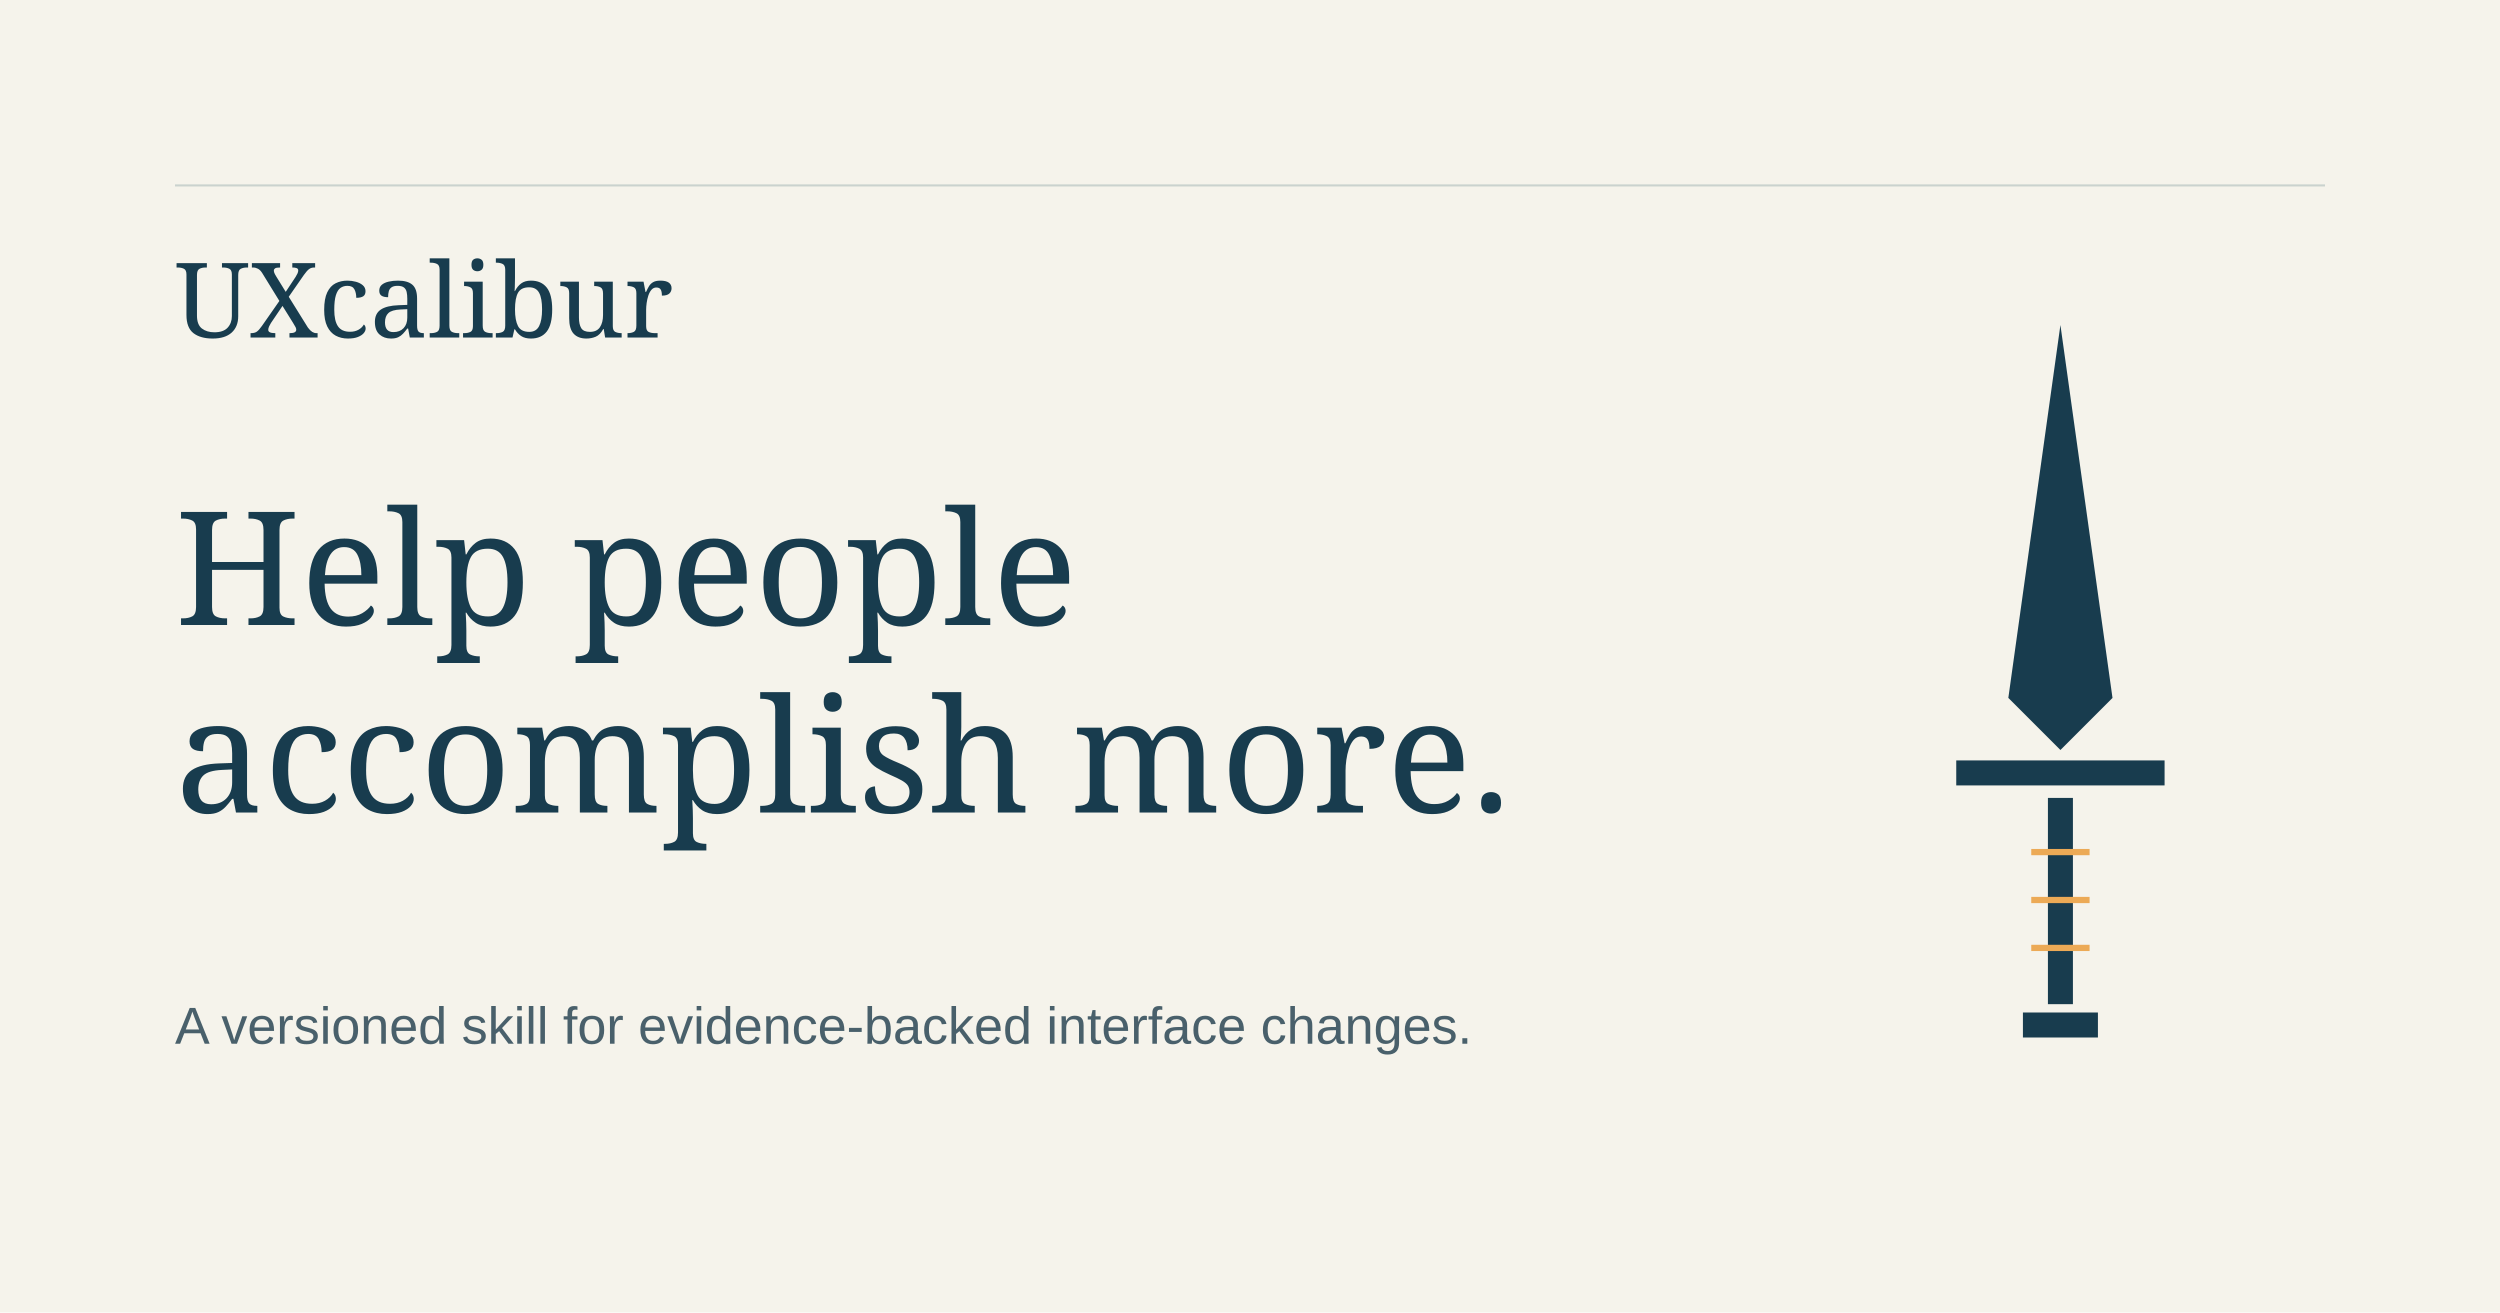
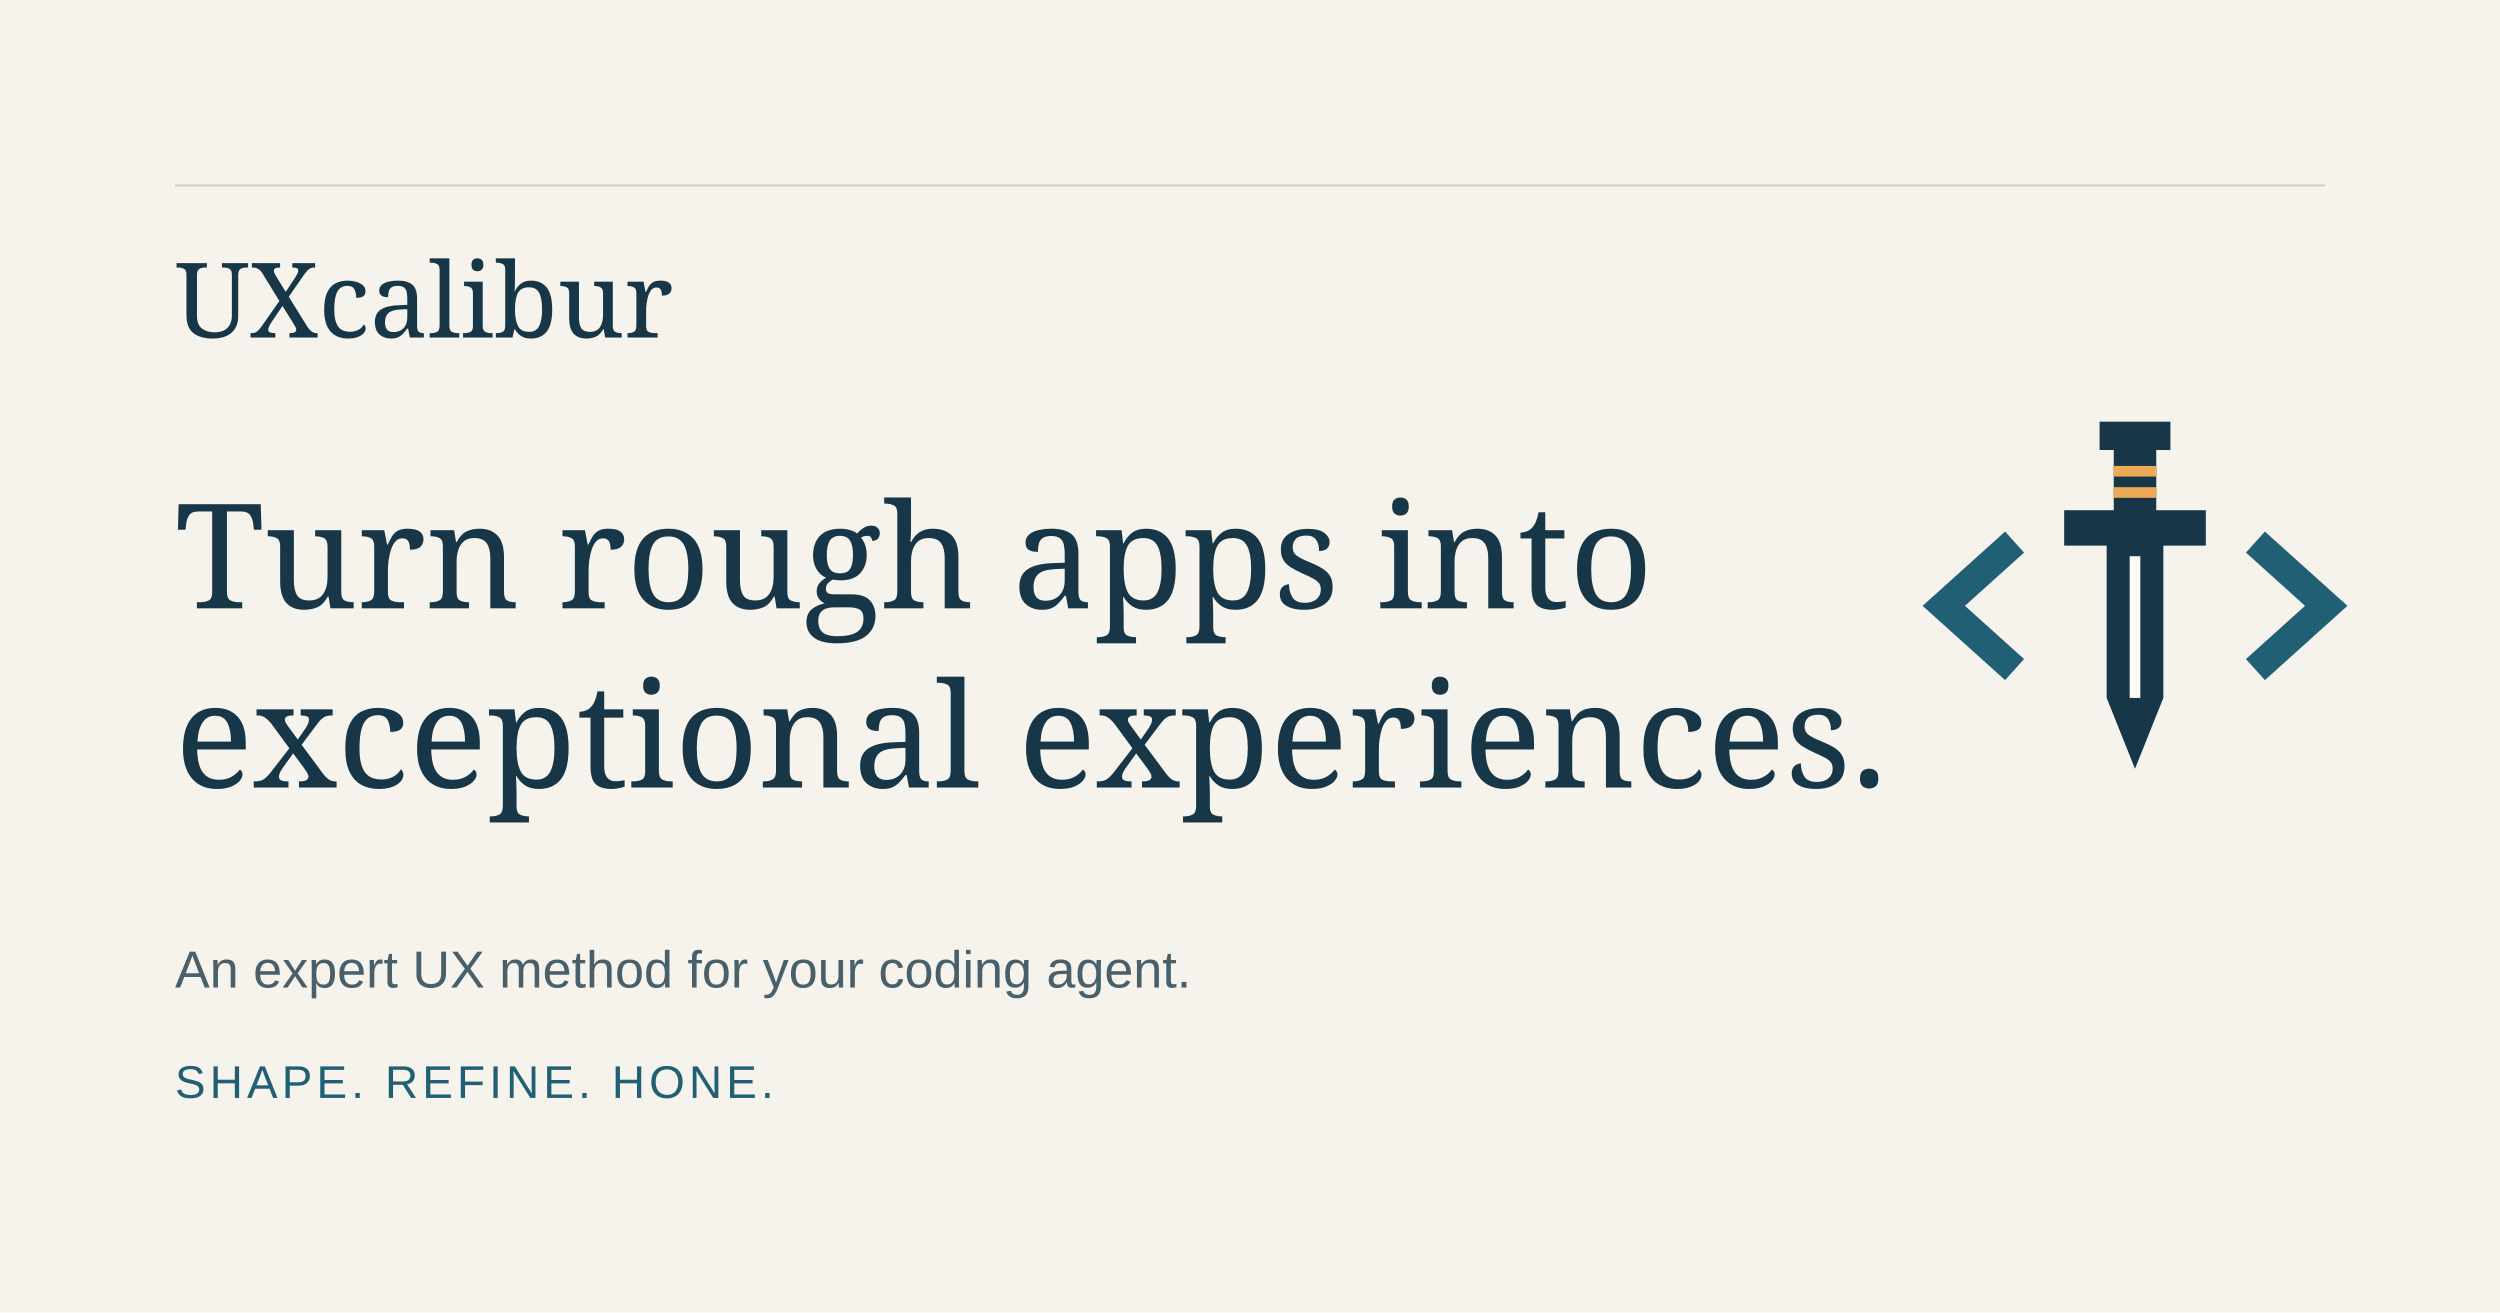
<svg xmlns="http://www.w3.org/2000/svg" width="1200" height="630" viewBox="0 0 1200 630">
  <rect width="1200" height="630" fill="#f5f3eb" />
  <path d="M84 89h1032" stroke="#cad2ce" />
-   <text x="84" y="162" fill="#183c4e" font-family="Georgia,serif" font-size="50">UXcalibur</text>
-   <text x="84" y="300" fill="#183c4e" font-family="Georgia,serif" font-size="76">Help people</text>
-   <text x="84" y="390" fill="#183c4e" font-family="Georgia,serif" font-size="76">accomplish more.</text>
-   <text x="84" y="501" fill="#49606b" font-family="Arial,sans-serif" font-size="25">A versioned skill for evidence-backed interface changes.</text>
-   <path d="m989 156-25 179 25 25 25-25-25-179Z" fill="#183c4e" />
-   <path d="M939 371h100m-50 12v99m-18 10h36" stroke="#183c4e" stroke-width="12" />
-   <path d="M975 409h28m-28 23h28m-28 23h28" stroke="#ecaa56" stroke-width="3" />
+   <text x="84" y="162" fill="#173647" font-family="Georgia,serif" font-size="50">UXcalibur</text>
+   <text x="84" y="292" fill="#173647" font-family="Georgia,serif" font-size="70">Turn rough apps into</text>
+   <text x="84" y="378" fill="#173647" font-family="Georgia,serif" font-size="70">exceptional experiences.</text>
+   <text x="84" y="474" fill="#49606b" font-family="Arial,sans-serif" font-size="25">An expert UX method for your coding agent.</text>
+   <text x="84" y="527" fill="#215f75" font-family="Arial,sans-serif" font-size="22" letter-spacing="2">SHAPE. REFINE. HONE.</text>
+   <g transform="translate(916 182) scale(3.4)" fill="none">
+     <path d="m15 23-10 9 10 9m34-18 10 9-10 9" stroke="#215f75" stroke-width="4" />
+     <path d="M28 23h8v22l-4 10-4-10V23Z" fill="#173647" />
+     <path d="M32 25v20" stroke="#fcfbf6" stroke-width="1.5" />
+     <path d="M22 21h20" stroke="#173647" stroke-width="5" />
+     <path d="M32 10v9" stroke="#173647" stroke-width="6" />
+     <path d="M27 8h10" stroke="#173647" stroke-width="4" />
+     <path d="M29 13h6m-6 3h6" stroke="#ecaa56" stroke-width="1.5" />
+   </g>
</svg>
